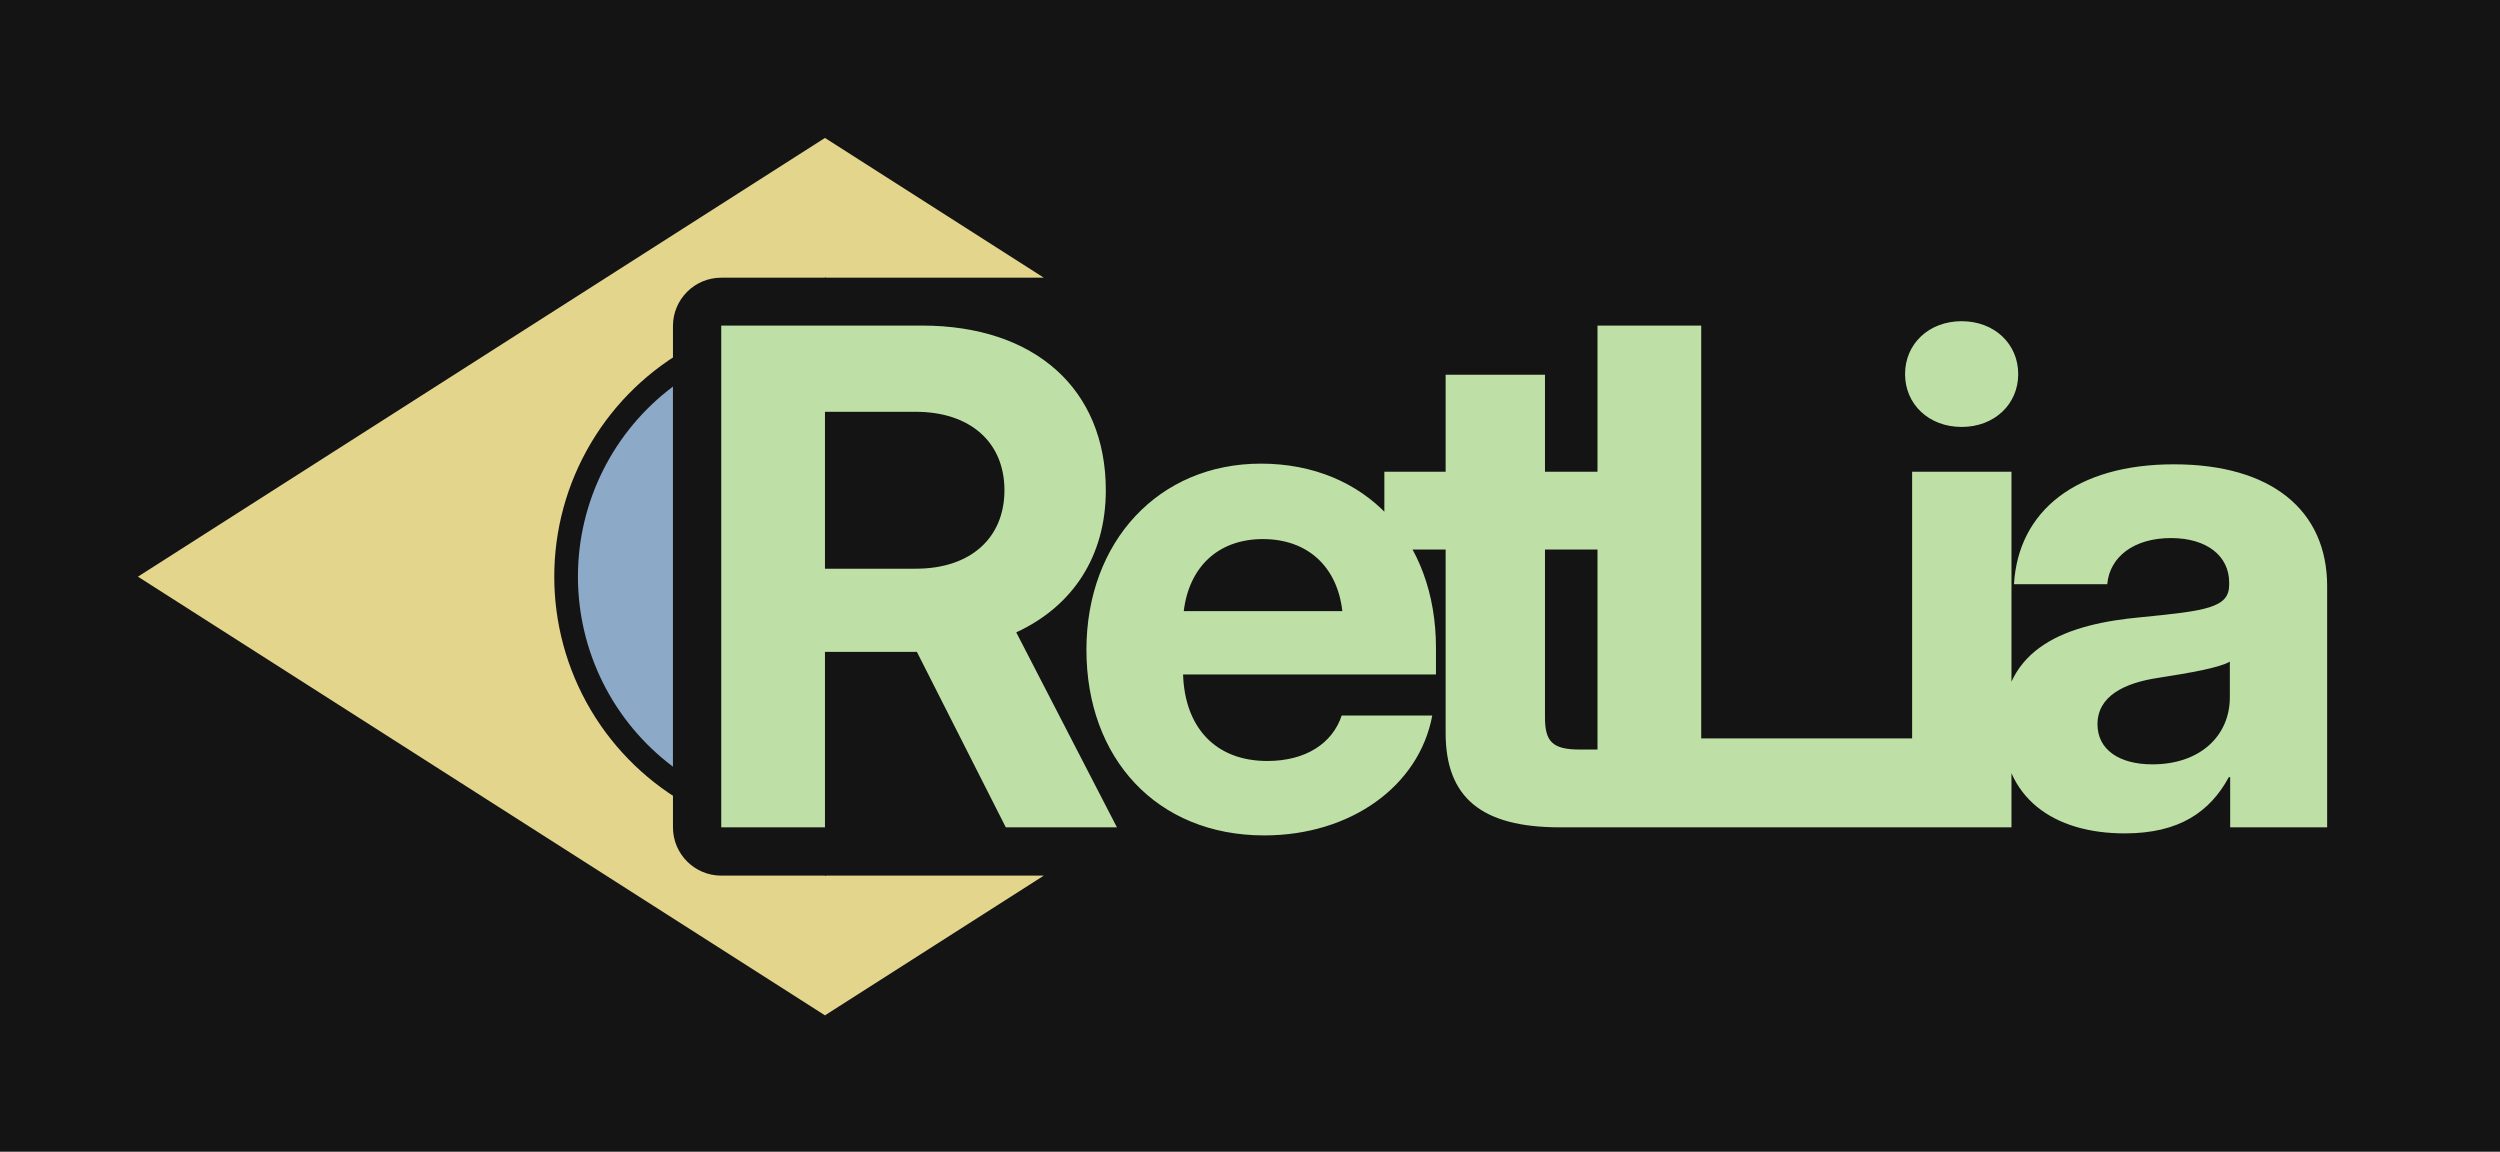
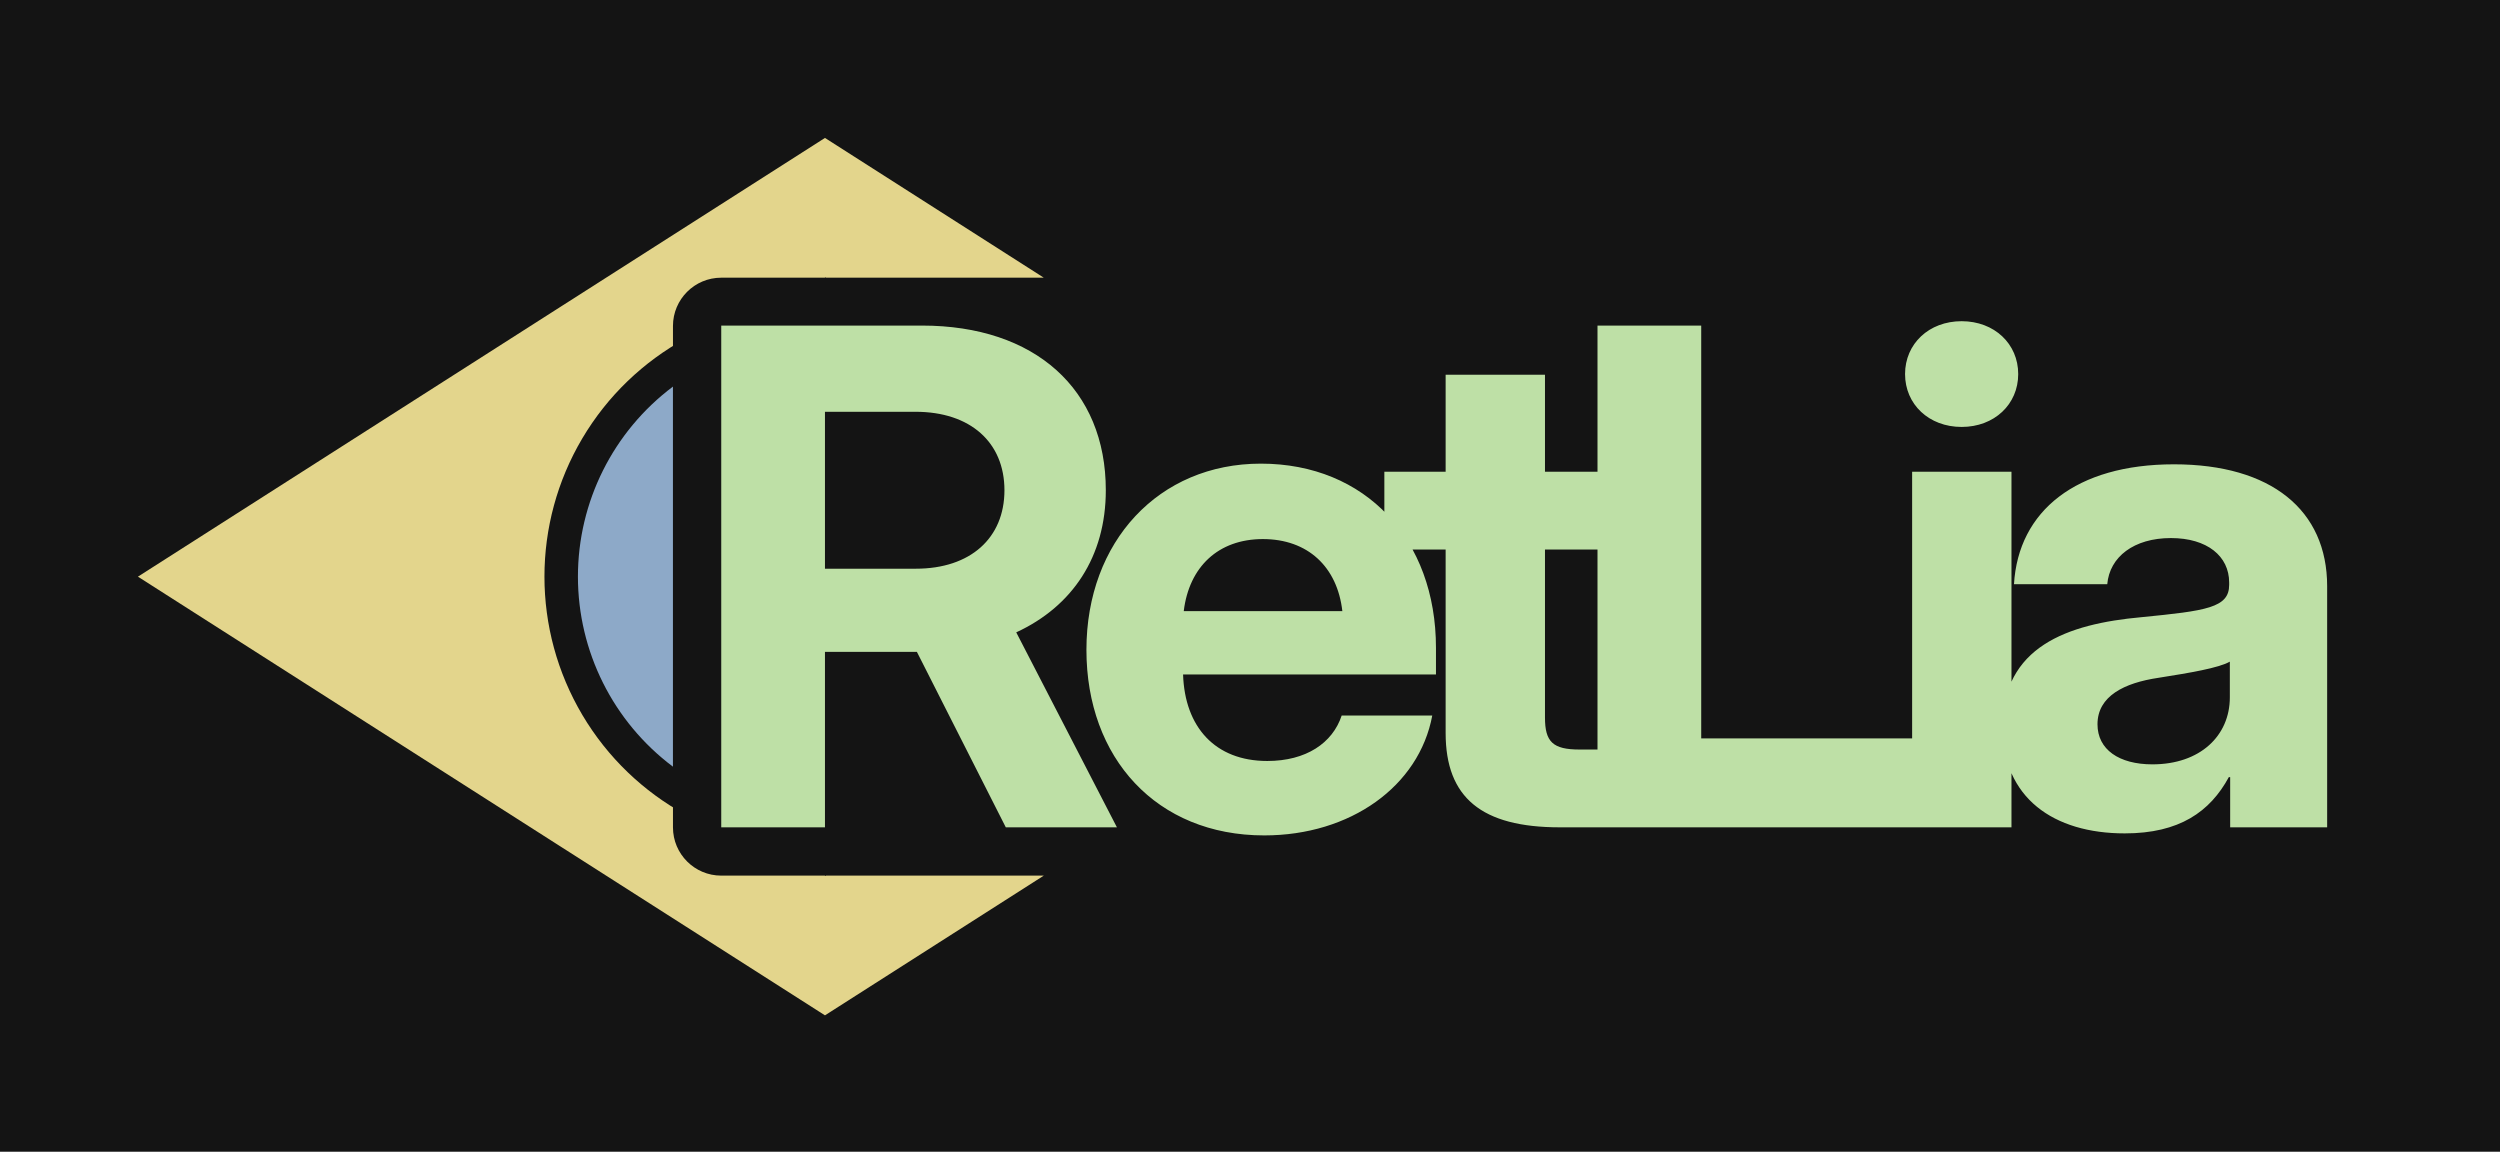
<svg xmlns="http://www.w3.org/2000/svg" width="725" height="334" viewBox="0 0 725 334">
  <rect width="100%" height="100%" fill="#141414" />
-   <path d="M239.24 40.00L302.70 80.53L239.24 80.53L239.24 91.38A75.89 75.89 0 1 0 239.24 243.07L239.24 253.93L302.70 253.93L239.24 294.45L40.00 167.23Z" fill="#E3D58C" />
+   <path d="M239.24 40.00L302.70 80.53L239.24 80.53L239.24 88.58A78.69 78.69 0 1 0 239.24 245.87L239.24 253.93L302.70 253.93L239.24 294.45L40.00 167.23Z" fill="#E3D58C" />
  <path d="M195.16 112.11A68.89 68.89 0 0 0 195.16 222.34Z" fill="#8DA9C8" />
  <path d="M239.54 80.53H209.16A14.00 14.00 0 0 0 195.16 94.53V239.93A14.00 14.00 0 0 0 209.16 253.93H239.54Z" fill="#141414" />
  <path d="M209.161 239.925H239.239V189.046H265.606C265.704 189.046 265.802 189.046 265.899 189.046L291.681 239.925H323.907L294.708 183.382C311.016 175.863 320.684 161.409 320.684 142.171C320.684 112.874 300.177 94.417 267.364 94.417H209.161ZM239.239 164.925V119.417H265.509C281.427 119.417 291.29 128.304 291.29 142.171C291.29 156.038 281.427 164.925 265.606 164.925ZM366.626 242.269C391.626 242.269 411.548 228.011 415.356 207.503H389.087C386.45 215.511 378.735 220.687 367.505 220.687C352.368 220.687 343.579 210.823 343.091 195.589H416.431V187.874C416.431 156.429 396.02 134.456 365.649 134.456C336.059 134.456 315.063 157.015 315.063 188.46C315.063 219.808 335.376 242.269 366.626 242.269ZM343.286 177.23C344.849 164.339 353.345 156.331 366.235 156.331C379.224 156.331 387.817 164.339 389.282 177.23ZM469.138 136.8H448.044V108.675H419.235V136.8H401.462V159.359H419.235V212.581C419.235 231.331 429.684 239.925 452.341 239.925H469.138V217.366H458.102C450.29 217.366 448.044 215.12 448.044 208.089V159.359H469.138ZM463.274 239.925H559.466V214.144H493.352V94.417H463.274ZM554.519 239.925H583.327V136.8H554.519ZM568.874 123.812C578.347 123.812 585.281 117.269 585.281 108.48C585.281 99.691 578.347 93.148 568.874 93.148C559.402 93.148 552.468 99.691 552.468 108.48C552.468 117.269 559.402 123.812 568.874 123.812ZM616.183 241.683C632.003 241.683 640.89 235.433 646.359 225.374H646.749V239.925H674.874V170.003C674.874 147.933 658.663 134.652 630.441 134.652C602.12 134.652 585.324 148.128 584.054 169.417H611.105C611.788 161.507 618.82 156.038 629.562 156.038C640.109 156.038 646.456 161.312 646.456 168.929V169.613C646.456 176.253 639.816 177.132 620.968 178.988C599.484 180.941 580.734 187.581 580.734 210.823C580.734 231.429 595.577 241.683 616.183 241.683ZM624.191 221.663C614.523 221.663 608.273 217.366 608.273 210.042C608.273 201.839 616.085 198.03 625.949 196.566C635.226 195.101 643.331 193.734 646.652 191.878V202.23C646.652 213.363 638.058 221.663 624.191 221.663Z" fill="#BEE0A6" />
</svg>
